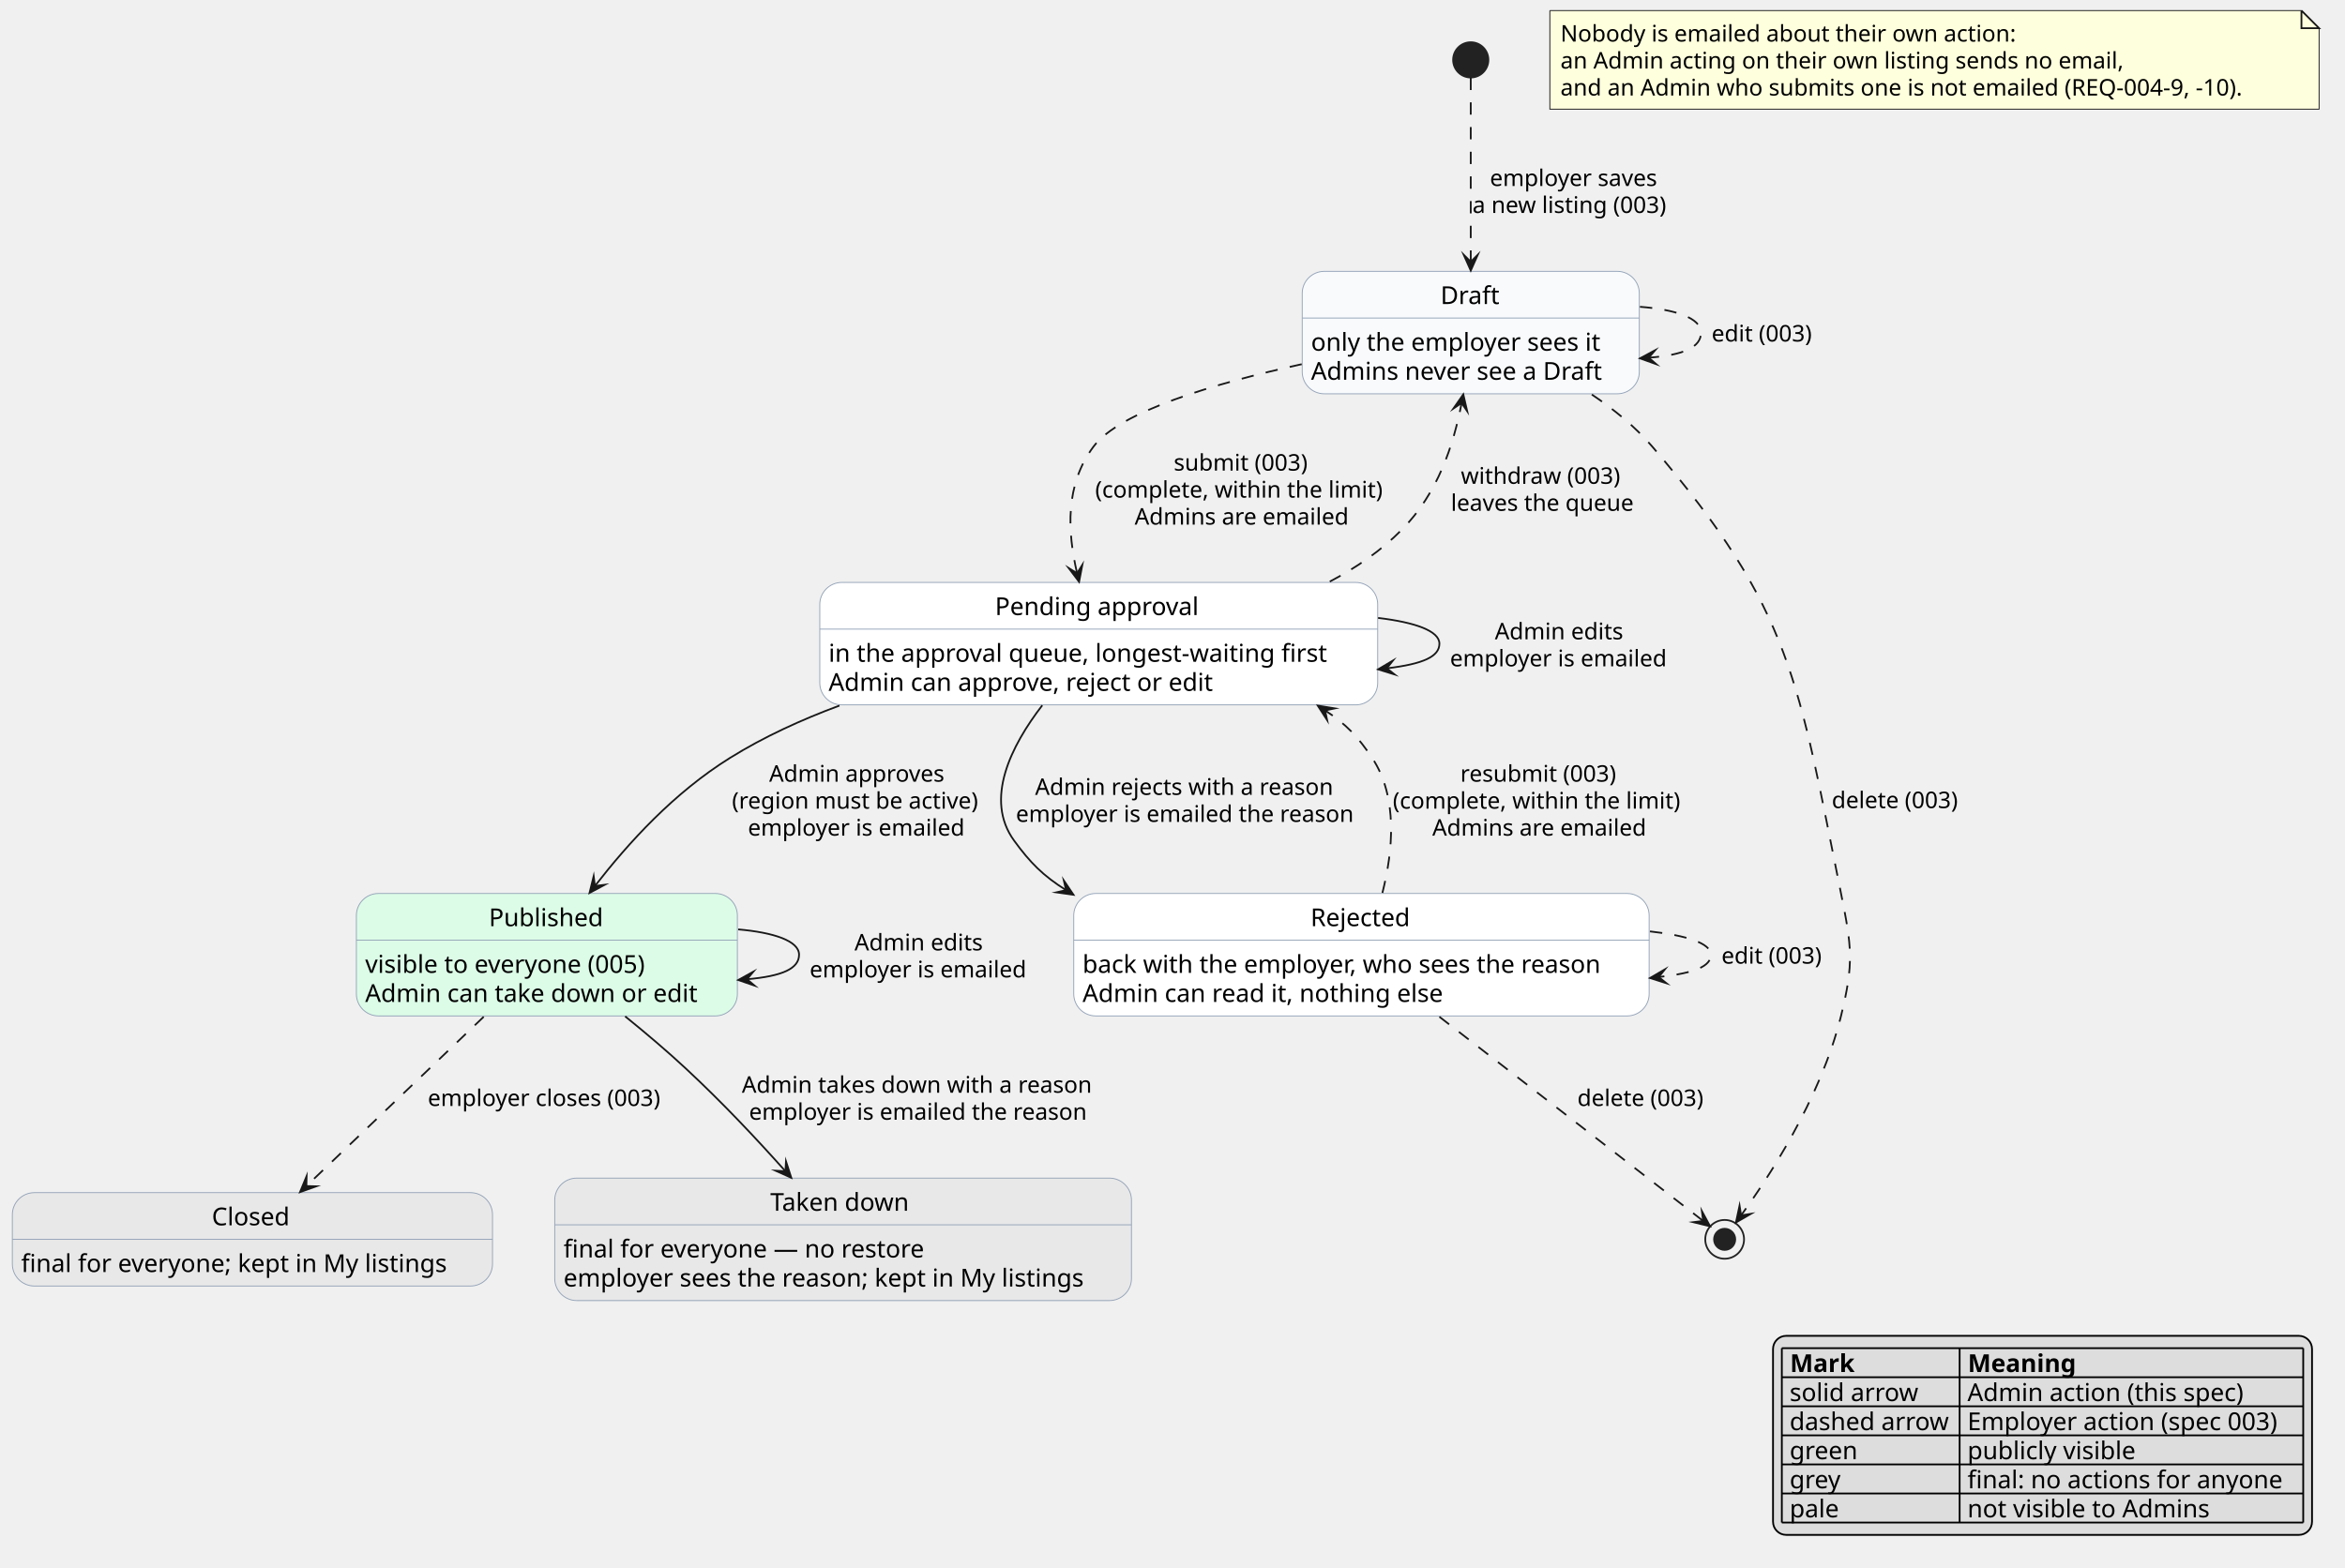
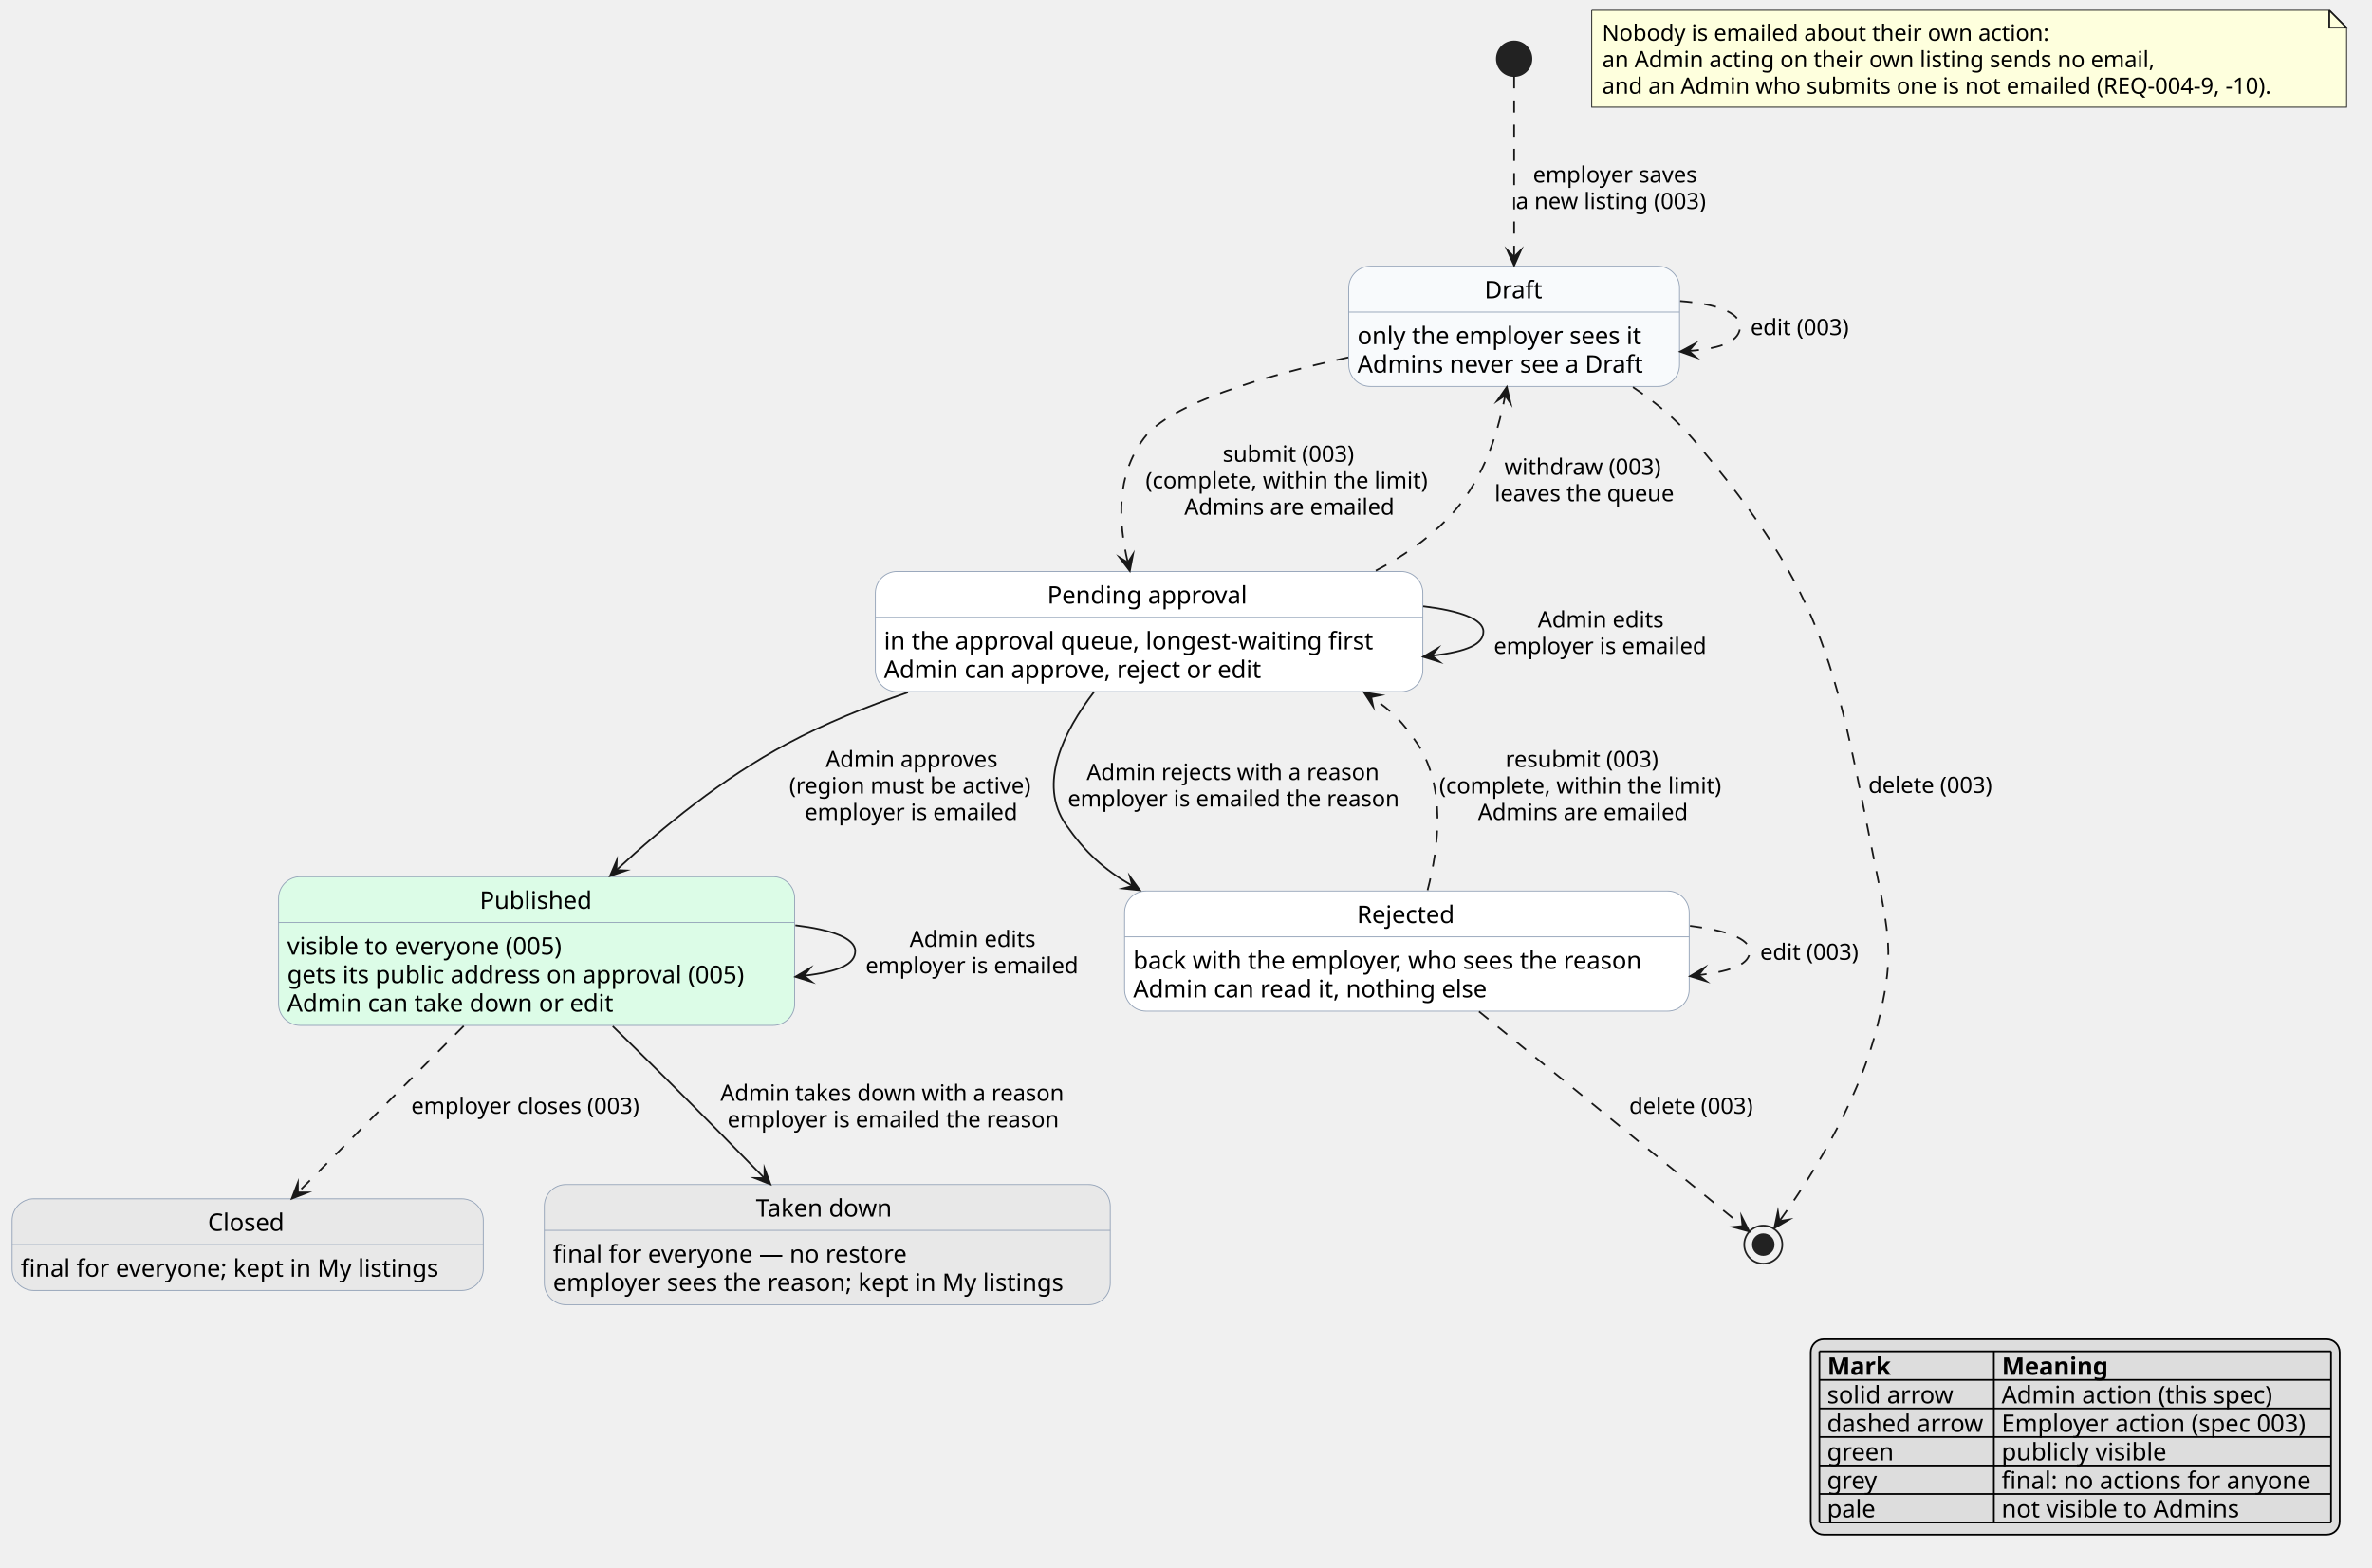
- <svg xmlns="http://www.w3.org/2000/svg" version="1.1" data-diagram-type="STATE" style="width:1330px;height:889px;background:#FFFFFF;" width="1330px" height="889px" viewBox="0 0 1330 889" zoomAndPan="magnify" preserveAspectRatio="none" contentStyleType="text/css">
+ <svg xmlns="http://www.w3.org/2000/svg" version="1.1" data-diagram-type="STATE" style="width:1371px;height:906px;background:#FFFFFF;" width="1371px" height="906px" viewBox="0 0 1371 906" zoomAndPan="magnify" preserveAspectRatio="none" contentStyleType="text/css">
  <defs />
  <g font-family="sans-serif" lengthAdjust="spacing">
    <g class="entity" data-qualified-name="Draft" id="ent0001" data-source-line="15">
-       <rect x="738.57" y="153.93" width="191.192" height="69.465" fill="#F8FAFC" style="stroke:#94A3B8;stroke-width:0.5;" rx="12.5" ry="12.5" />
-       <line x1="738.57" y1="180.418" x2="929.762" y2="180.418" style="stroke:#94A3B8;stroke-width:0.5;" />
-       <text x="817.001" y="172.465" fill="#000" font-size="14" textLength="34.33">Draft</text>
-       <text x="743.57" y="198.953" fill="#000" font-size="14" textLength="170.42">only the employer sees it</text>
-       <text x="743.57" y="215.442" fill="#000" font-size="14" textLength="171.192">Admins never see a Draft</text>
+       <rect x="779.57" y="153.93" width="191.192" height="69.465" fill="#F8FAFC" style="stroke:#94A3B8;stroke-width:0.5;" rx="12.5" ry="12.5" />
+       <line x1="779.57" y1="180.418" x2="970.762" y2="180.418" style="stroke:#94A3B8;stroke-width:0.5;" />
+       <text x="858.001" y="172.465" fill="#000" font-size="14" textLength="34.33">Draft</text>
+       <text x="784.57" y="198.953" fill="#000" font-size="14" textLength="170.42">only the employer sees it</text>
+       <text x="784.57" y="215.442" fill="#000" font-size="14" textLength="171.192">Admins never see a Draft</text>
    </g>
    <g class="entity" data-qualified-name="Pending" id="ent0002" data-source-line="16">
-       <rect x="464.95" y="330.4" width="316.434" height="69.465" fill="#FFF" style="stroke:#94A3B8;stroke-width:0.5;" rx="12.5" ry="12.5" />
-       <line x1="464.95" y1="356.888" x2="781.384" y2="356.888" style="stroke:#94A3B8;stroke-width:0.5;" />
-       <text x="564.347" y="348.935" fill="#000" font-size="14" textLength="117.64">Pending approval</text>
-       <text x="469.95" y="375.423" fill="#000" font-size="14" textLength="296.434">in the approval queue, longest-waiting first</text>
-       <text x="469.95" y="391.912" fill="#000" font-size="14" textLength="227.391">Admin can approve, reject or edit</text>
+       <rect x="505.95" y="330.4" width="316.434" height="69.465" fill="#FFF" style="stroke:#94A3B8;stroke-width:0.5;" rx="12.5" ry="12.5" />
+       <line x1="505.95" y1="356.888" x2="822.384" y2="356.888" style="stroke:#94A3B8;stroke-width:0.5;" />
+       <text x="605.347" y="348.935" fill="#000" font-size="14" textLength="117.64">Pending approval</text>
+       <text x="510.95" y="375.423" fill="#000" font-size="14" textLength="296.434">in the approval queue, longest-waiting first</text>
+       <text x="510.95" y="391.912" fill="#000" font-size="14" textLength="227.391">Admin can approve, reject or edit</text>
    </g>
    <g class="entity" data-qualified-name="Published" id="ent0003" data-source-line="17">
-       <rect x="202.13" y="506.86" width="216.075" height="69.465" fill="#DCFCE7" style="stroke:#94A3B8;stroke-width:0.5;" rx="12.5" ry="12.5" />
-       <line x1="202.13" y1="533.348" x2="418.205" y2="533.348" style="stroke:#94A3B8;stroke-width:0.5;" />
-       <text x="277.283" y="525.395" fill="#000" font-size="14" textLength="65.769">Published</text>
-       <text x="207.13" y="551.883" fill="#000" font-size="14" textLength="166.899">visible to everyone (005)</text>
-       <text x="207.13" y="568.372" fill="#000" font-size="14" textLength="196.075">Admin can take down or edit</text>
+       <rect x="161.02" y="506.86" width="298.291" height="85.953" fill="#DCFCE7" style="stroke:#94A3B8;stroke-width:0.5;" rx="12.5" ry="12.5" />
+       <line x1="161.02" y1="533.348" x2="459.311" y2="533.348" style="stroke:#94A3B8;stroke-width:0.5;" />
+       <text x="277.281" y="525.395" fill="#000" font-size="14" textLength="65.769">Published</text>
+       <text x="166.02" y="551.883" fill="#000" font-size="14" textLength="166.899">visible to everyone (005)</text>
+       <text x="166.02" y="568.372" fill="#000" font-size="14" textLength="278.291">gets its public address on approval (005)</text>
+       <text x="166.02" y="584.86" fill="#000" font-size="14" textLength="196.075">Admin can take down or edit</text>
    </g>
    <g class="entity" data-qualified-name="Rejected" id="ent0004" data-source-line="18">
-       <rect x="608.99" y="506.86" width="326.346" height="69.465" fill="#FFF" style="stroke:#94A3B8;stroke-width:0.5;" rx="12.5" ry="12.5" />
-       <line x1="608.99" y1="533.348" x2="935.336" y2="533.348" style="stroke:#94A3B8;stroke-width:0.5;" />
-       <text x="743.298" y="525.395" fill="#000" font-size="14" textLength="57.729">Rejected</text>
-       <text x="613.99" y="551.883" fill="#000" font-size="14" textLength="306.346">back with the employer, who sees the reason</text>
-       <text x="613.99" y="568.372" fill="#000" font-size="14" textLength="213.261">Admin can read it, nothing else</text>
+       <rect x="649.99" y="515.11" width="326.346" height="69.465" fill="#FFF" style="stroke:#94A3B8;stroke-width:0.5;" rx="12.5" ry="12.5" />
+       <line x1="649.99" y1="541.598" x2="976.336" y2="541.598" style="stroke:#94A3B8;stroke-width:0.5;" />
+       <text x="784.298" y="533.645" fill="#000" font-size="14" textLength="57.729">Rejected</text>
+       <text x="654.99" y="560.133" fill="#000" font-size="14" textLength="306.346">back with the employer, who sees the reason</text>
+       <text x="654.99" y="576.622" fill="#000" font-size="14" textLength="213.261">Admin can read it, nothing else</text>
    </g>
    <g class="entity" data-qualified-name="Closed" id="ent0005" data-source-line="19">
-       <rect x="7" y="676.57" width="272.328" height="52.977" fill="#E8E8E8" style="stroke:#94A3B8;stroke-width:0.5;" rx="12.5" ry="12.5" />
-       <line x1="7" y1="703.058" x2="279.328" y2="703.058" style="stroke:#94A3B8;stroke-width:0.5;" />
-       <text x="120.124" y="695.105" fill="#000" font-size="14" textLength="46.081">Closed</text>
-       <text x="12" y="721.593" fill="#000" font-size="14" textLength="252.328">final for everyone; kept in My listings</text>
+       <rect x="7" y="693.06" width="272.328" height="52.977" fill="#E8E8E8" style="stroke:#94A3B8;stroke-width:0.5;" rx="12.5" ry="12.5" />
+       <line x1="7" y1="719.548" x2="279.328" y2="719.548" style="stroke:#94A3B8;stroke-width:0.5;" />
+       <text x="120.124" y="711.595" fill="#000" font-size="14" textLength="46.081">Closed</text>
+       <text x="12" y="738.083" fill="#000" font-size="14" textLength="252.328">final for everyone; kept in My listings</text>
    </g>
    <g class="entity" data-qualified-name="TakenDown" id="ent0006" data-source-line="20">
-       <rect x="314.62" y="668.33" width="327.098" height="69.465" fill="#E8E8E8" style="stroke:#94A3B8;stroke-width:0.5;" rx="12.5" ry="12.5" />
-       <line x1="314.62" y1="694.818" x2="641.718" y2="694.818" style="stroke:#94A3B8;stroke-width:0.5;" />
-       <text x="436.883" y="686.865" fill="#000" font-size="14" textLength="82.571">Taken down</text>
-       <text x="319.62" y="713.353" fill="#000" font-size="14" textLength="211.579">final for everyone — no restore</text>
-       <text x="319.62" y="729.842" fill="#000" font-size="14" textLength="307.098">employer sees the reason; kept in My listings</text>
+       <rect x="314.62" y="684.82" width="327.098" height="69.465" fill="#E8E8E8" style="stroke:#94A3B8;stroke-width:0.5;" rx="12.5" ry="12.5" />
+       <line x1="314.62" y1="711.308" x2="641.718" y2="711.308" style="stroke:#94A3B8;stroke-width:0.5;" />
+       <text x="436.883" y="703.355" fill="#000" font-size="14" textLength="82.571">Taken down</text>
+       <text x="319.62" y="729.843" fill="#000" font-size="14" textLength="211.579">final for everyone — no restore</text>
+       <text x="319.62" y="746.332" fill="#000" font-size="14" textLength="307.098">employer sees the reason; kept in My listings</text>
    </g>
-     <g class="entity" data-qualified-name="N1" id="ent0007" data-source-line="62">
-       <path d="M879.02,6 L879.02,61.932 L1315.303,61.932 L1315.303,16 L1305.303,6 L879.02,6" style="stroke:#181818;stroke-width:0.5;" fill="#FEFFDD" />
-       <path d="M1305.303,6 L1305.303,16 L1315.303,16 L1305.303,6" style="stroke:#181818;stroke-width:1;" fill="#FEFFDD" />
-       <text x="885.02" y="23.568" fill="#000" font-size="13" textLength="267.516">Nobody is emailed about their own action:</text>
-       <text x="885.02" y="38.879" fill="#000" font-size="13" textLength="333.309">an Admin acting on their own listing sends no email,</text>
-       <text x="885.02" y="54.189" fill="#000" font-size="13" textLength="415.283">and an Admin who submits one is not emailed (REQ-004-9, -10).</text>
+     <g class="entity" data-qualified-name="N1" id="ent0007" data-source-line="63">
+       <path d="M920.02,6 L920.02,61.932 L1356.303,61.932 L1356.303,16 L1346.303,6 L920.02,6" style="stroke:#181818;stroke-width:0.5;" fill="#FEFFDD" />
+       <path d="M1346.303,6 L1346.303,16 L1356.303,16 L1346.303,6" style="stroke:#181818;stroke-width:1;" fill="#FEFFDD" />
+       <text x="926.02" y="23.568" fill="#000" font-size="13" textLength="267.516">Nobody is emailed about their own action:</text>
+       <text x="926.02" y="38.879" fill="#000" font-size="13" textLength="333.309">an Admin acting on their own listing sends no email,</text>
+       <text x="926.02" y="54.189" fill="#000" font-size="13" textLength="415.283">and an Admin who submits one is not emailed (REQ-004-9, -10).</text>
    </g>
    <g class="start_entity" data-qualified-name=".start." id="ent0008" data-source-line="22">
-       <ellipse cx="834.16" cy="33.96" rx="10" ry="10" fill="#222" style="stroke:#222;stroke-width:1;" />
+       <ellipse cx="875.16" cy="33.97" rx="10" ry="10" fill="#222" style="stroke:#222;stroke-width:1;" />
    </g>
    <g class="end_entity" data-qualified-name=".end." id="ent0012" data-source-line="27">
-       <ellipse cx="978.16" cy="703.06" rx="11" ry="11" fill="none" style="stroke:#222;stroke-width:1;" />
-       <ellipse cx="978.16" cy="703.06" rx="6" ry="6" fill="#222" style="stroke:#222;stroke-width:1;" />
+       <ellipse cx="1019.16" cy="719.55" rx="11" ry="11" fill="none" style="stroke:#222;stroke-width:1;" />
+       <ellipse cx="1019.16" cy="719.55" rx="6" ry="6" fill="#222" style="stroke:#222;stroke-width:1;" />
    </g>
    <g class="link" data-entity-1="ent0008" data-entity-2="ent0001" id="lnk9" data-source-line="22" data-link-type="dependency">
-       <path d="M834.16,44.06 C834.16,65.12 834.16,113.13 834.16,148.51" style="stroke:#181818;stroke-width:1;stroke-dasharray:7,7;" fill="none" id="*start*-to-Draft" />
-       <polygon points="834.16,153.51,838.16,144.51,834.16,148.51,830.16,144.51,834.16,153.51" fill="#181818" style="stroke:#181818;stroke-width:1;stroke-linejoin:miter;stroke-miterlimit:10;" />
-       <text x="845.021" y="105.498" fill="#000" font-size="13" textLength="97.176">employer saves</text>
-       <text x="835.16" y="120.809" fill="#000" font-size="13" textLength="116.898">a new listing (003)</text>
+       <path d="M875.16,44.06 C875.16,65.12 875.16,113.13 875.16,148.52" style="stroke:#181818;stroke-width:1;stroke-dasharray:7,7;" fill="none" id="*start*-to-Draft" />
+       <polygon points="875.16,153.52,879.16,144.52,875.16,148.52,871.16,144.52,875.16,153.52" fill="#181818" style="stroke:#181818;stroke-width:1;stroke-linejoin:miter;stroke-miterlimit:10;" />
+       <text x="886.021" y="105.498" fill="#000" font-size="13" textLength="97.176">employer saves</text>
+       <text x="876.16" y="120.809" fill="#000" font-size="13" textLength="116.898">a new listing (003)</text>
    </g>
    <g class="link" data-entity-1="ent0001" data-entity-2="ent0001" id="lnk10" data-source-line="25" data-link-type="dependency">
-       <path d="M930.12,174.04 C950.25,175.55 964.76,180.42 964.76,188.66 C964.76,196.9 955.236,201.406 935.106,202.916" style="stroke:#181818;stroke-width:1;stroke-dasharray:7,7;" fill="none" id="Draft-to-Draft" />
-       <polygon points="930.12,203.29,939.394,206.606,935.106,202.916,938.796,198.628,930.12,203.29" fill="#181818" style="stroke:#181818;stroke-width:1;stroke-linejoin:miter;stroke-miterlimit:10;" />
-       <text x="970.76" y="193.728" fill="#000" font-size="13" textLength="61.274">edit (003)</text>
+       <path d="M971.12,174.04 C991.25,175.55 1005.76,180.43 1005.76,188.66 C1005.76,196.9 996.236,201.406 976.106,202.916" style="stroke:#181818;stroke-width:1;stroke-dasharray:7,7;" fill="none" id="Draft-to-Draft" />
+       <polygon points="971.12,203.29,980.394,206.606,976.106,202.916,979.796,198.628,971.12,203.29" fill="#181818" style="stroke:#181818;stroke-width:1;stroke-linejoin:miter;stroke-miterlimit:10;" />
+       <text x="1011.76" y="193.728" fill="#000" font-size="13" textLength="61.274">edit (003)</text>
    </g>
    <g class="link" data-entity-1="ent0001" data-entity-2="ent0002" id="lnk11" data-source-line="26" data-link-type="dependency">
-       <path d="M738.29,206.61 C688.49,217.57 634.99,233.51 620.16,253.4 C604.01,275.06 605.357,301.43 610.887,325.2" style="stroke:#181818;stroke-width:1;stroke-dasharray:7,7;" fill="none" id="Draft-to-Pending" />
-       <polygon points="612.02,330.07,613.877,320.398,610.887,325.2,606.085,322.21,612.02,330.07" fill="#181818" style="stroke:#181818;stroke-width:1;stroke-linejoin:miter;stroke-miterlimit:10;" />
-       <text x="665.705" y="266.968" fill="#000" font-size="13" textLength="80.863">submit (003)</text>
-       <text x="621.16" y="282.279" fill="#000" font-size="13" textLength="169.952">(complete, within the limit)</text>
-       <text x="643.532" y="297.589" fill="#000" font-size="13" textLength="125.208">Admins are emailed</text>
+       <path d="M779.29,206.61 C729.49,217.57 675.99,233.51 661.16,253.4 C645.01,275.06 646.357,301.43 651.887,325.21" style="stroke:#181818;stroke-width:1;stroke-dasharray:7,7;" fill="none" id="Draft-to-Pending" />
+       <polygon points="653.02,330.08,654.878,320.408,651.887,325.21,647.085,322.22,653.02,330.08" fill="#181818" style="stroke:#181818;stroke-width:1;stroke-linejoin:miter;stroke-miterlimit:10;" />
+       <text x="706.705" y="266.968" fill="#000" font-size="13" textLength="80.863">submit (003)</text>
+       <text x="662.16" y="282.279" fill="#000" font-size="13" textLength="169.952">(complete, within the limit)</text>
+       <text x="684.532" y="297.589" fill="#000" font-size="13" textLength="125.208">Admins are emailed</text>
    </g>
    <g class="link" data-entity-1="ent0002" data-entity-2="ent0001" id="lnk14" data-source-line="31" data-link-type="dependency">
-       <path d="M754.2,329.93 C769.29,322.02 783.44,312.31 795.16,300.4 C815.46,279.77 824.29,252.859 828.98,228.619" style="stroke:#181818;stroke-width:1;stroke-dasharray:7,7;" fill="none" id="Pending-to-Draft" />
-       <polygon points="829.93,223.71,824.293,231.786,828.98,228.619,832.148,233.306,829.93,223.71" fill="#181818" style="stroke:#181818;stroke-width:1;stroke-linejoin:miter;stroke-miterlimit:10;" />
-       <text x="828.555" y="274.468" fill="#000" font-size="13" textLength="94.631">withdraw (003)</text>
-       <text x="822.88" y="289.779" fill="#000" font-size="13" textLength="105.98">leaves the queue</text>
+       <path d="M795.2,329.93 C810.29,322.02 824.44,312.31 836.16,300.4 C856.46,279.77 865.29,252.859 869.98,228.619" style="stroke:#181818;stroke-width:1;stroke-dasharray:7,7;" fill="none" id="Pending-to-Draft" />
+       <polygon points="870.93,223.71,865.293,231.786,869.98,228.619,873.148,233.306,870.93,223.71" fill="#181818" style="stroke:#181818;stroke-width:1;stroke-linejoin:miter;stroke-miterlimit:10;" />
+       <text x="869.555" y="274.468" fill="#000" font-size="13" textLength="94.631">withdraw (003)</text>
+       <text x="863.88" y="289.779" fill="#000" font-size="13" textLength="105.98">leaves the queue</text>
    </g>
    <g class="link" data-entity-1="ent0001" data-entity-2="ent0012" id="lnk13" data-source-line="27" data-link-type="dependency">
-       <path d="M902.84,223.82 C915.38,232.24 927.52,242.13 937.16,253.4 C1016.69,346.28 1019.9,387.01 1044.16,506.86 C1050.29,537.12 1051.55,546.35 1044.16,576.33 C1032.36,624.2 1001.658,669.964 987.498,689.464" style="stroke:#181818;stroke-width:1;stroke-dasharray:7,7;" fill="none" id="Draft-to-*end*" />
-       <polygon points="984.56,693.51,993.085,688.578,987.498,689.464,986.612,683.877,984.56,693.51" fill="#181818" style="stroke:#181818;stroke-width:1;stroke-linejoin:miter;stroke-miterlimit:10;" />
-       <text x="1038.91" y="458.428" fill="#000" font-size="13" textLength="75.759">delete (003)</text>
+       <path d="M943.84,223.82 C956.38,232.24 968.52,242.14 978.16,253.4 C1057.69,346.28 1060.9,387.02 1085.16,506.86 C1092.74,544.3 1094.31,555.72 1085.16,592.82 C1073.36,640.69 1042.658,686.454 1028.498,705.954" style="stroke:#181818;stroke-width:1;stroke-dasharray:7,7;" fill="none" id="Draft-to-*end*" />
+       <polygon points="1025.56,710,1034.085,705.068,1028.498,705.954,1027.612,700.367,1025.56,710" fill="#181818" style="stroke:#181818;stroke-width:1;stroke-linejoin:miter;stroke-miterlimit:10;" />
+       <text x="1079.91" y="458.428" fill="#000" font-size="13" textLength="75.759">delete (003)</text>
    </g>
    <g class="link" data-entity-1="ent0002" data-entity-2="ent0003" id="lnk15" data-source-line="32" data-link-type="dependency">
-       <path d="M476.12,400.27 C454.52,408.28 433.17,418.04 414.16,429.86 C382.14,449.78 356.508,478.042 337.418,502.612" style="stroke:#181818;stroke-width:1;" fill="none" id="Pending-to-Published" />
-       <polygon points="334.35,506.56,343.031,501.907,337.418,502.612,336.713,496.999,334.35,506.56" fill="#181818" style="stroke:#181818;stroke-width:1;stroke-linejoin:miter;stroke-miterlimit:10;" />
-       <text x="436.234" y="443.428" fill="#000" font-size="13" textLength="102.673">Admin approves</text>
-       <text x="415.16" y="458.739" fill="#000" font-size="13" textLength="144.822">(region must be active)</text>
-       <text x="424.186" y="474.049" fill="#000" font-size="13" textLength="126.769">employer is emailed</text>
+       <path d="M524.77,400.28 C500.89,408.46 476.82,418.27 455.16,429.86 C417.27,450.15 383.57,477.754 356.26,503.024" style="stroke:#181818;stroke-width:1;" fill="none" id="Pending-to-Published" />
+       <polygon points="352.59,506.42,361.913,503.244,356.26,503.024,356.479,497.372,352.59,506.42" fill="#181818" style="stroke:#181818;stroke-width:1;stroke-linejoin:miter;stroke-miterlimit:10;" />
+       <text x="477.234" y="443.428" fill="#000" font-size="13" textLength="102.673">Admin approves</text>
+       <text x="456.16" y="458.739" fill="#000" font-size="13" textLength="144.822">(region must be active)</text>
+       <text x="465.186" y="474.049" fill="#000" font-size="13" textLength="126.769">employer is emailed</text>
    </g>
    <g class="link" data-entity-1="ent0002" data-entity-2="ent0004" id="lnk16" data-source-line="33" data-link-type="dependency">
-       <path d="M591.13,400.12 C573.43,423.13 558.15,453.48 575.16,476.86 C584.26,489.36 591.613,496.806 604.623,504.956" style="stroke:#181818;stroke-width:1;" fill="none" id="Pending-to-Rejected" />
-       <polygon points="608.86,507.61,603.356,499.442,604.623,504.956,599.109,506.222,608.86,507.61" fill="#181818" style="stroke:#181818;stroke-width:1;stroke-linejoin:miter;stroke-miterlimit:10;" />
-       <text x="587.065" y="450.928" fill="#000" font-size="13" textLength="175.779">Admin rejects with a reason</text>
-       <text x="576.16" y="466.239" fill="#000" font-size="13" textLength="197.59">employer is emailed the reason</text>
+       <path d="M632.41,399.92 C614.84,422.84 599.59,453.17 616.16,476.86 C627.22,492.68 637.819,502.531 654.529,512.171" style="stroke:#181818;stroke-width:1;" fill="none" id="Pending-to-Rejected" />
+       <polygon points="658.86,514.67,653.063,506.708,654.529,512.171,649.065,513.637,658.86,514.67" fill="#181818" style="stroke:#181818;stroke-width:1;stroke-linejoin:miter;stroke-miterlimit:10;" />
+       <text x="628.065" y="450.928" fill="#000" font-size="13" textLength="175.779">Admin rejects with a reason</text>
+       <text x="617.16" y="466.239" fill="#000" font-size="13" textLength="197.59">employer is emailed the reason</text>
    </g>
    <g class="link" data-entity-1="ent0004" data-entity-2="ent0002" id="lnk19" data-source-line="39" data-link-type="dependency">
-       <path d="M784.05,506.53 C789.99,483.05 793.11,452.17 778.16,429.86 C770.15,417.9 763.624,410.918 751.554,403.018" style="stroke:#181818;stroke-width:1;stroke-dasharray:7,7;" fill="none" id="Rejected-to-Pending" />
-       <polygon points="747.37,400.28,752.71,408.556,751.554,403.018,757.091,401.862,747.37,400.28" fill="#181818" style="stroke:#181818;stroke-width:1;stroke-linejoin:miter;stroke-miterlimit:10;" />
-       <text x="828.234" y="443.428" fill="#000" font-size="13" textLength="93.425">resubmit (003)</text>
-       <text x="789.97" y="458.739" fill="#000" font-size="13" textLength="169.952">(complete, within the limit)</text>
-       <text x="812.342" y="474.049" fill="#000" font-size="13" textLength="125.208">Admins are emailed</text>
+       <path d="M825.12,514.65 C831.77,489.16 835.74,454.6 819.16,429.86 C811.15,417.9 804.624,410.918 792.554,403.018" style="stroke:#181818;stroke-width:1;stroke-dasharray:7,7;" fill="none" id="Rejected-to-Pending" />
+       <polygon points="788.37,400.28,793.71,408.556,792.554,403.018,798.091,401.862,788.37,400.28" fill="#181818" style="stroke:#181818;stroke-width:1;stroke-linejoin:miter;stroke-miterlimit:10;" />
+       <text x="870.134" y="443.428" fill="#000" font-size="13" textLength="93.425">resubmit (003)</text>
+       <text x="831.87" y="458.739" fill="#000" font-size="13" textLength="169.952">(complete, within the limit)</text>
+       <text x="854.242" y="474.049" fill="#000" font-size="13" textLength="125.208">Admins are emailed</text>
    </g>
    <g class="link" data-entity-1="ent0002" data-entity-2="ent0002" id="lnk17" data-source-line="34" data-link-type="dependency">
-       <path d="M781.6,350.54 C802.51,353.03 816.38,357.89 816.38,365.13 C816.38,372.37 807.475,376.639 786.565,379.129" style="stroke:#181818;stroke-width:1;" fill="none" id="Pending-to-Pending" />
-       <polygon points="781.6,379.72,791.01,382.628,786.565,379.129,790.064,374.684,781.6,379.72" fill="#181818" style="stroke:#181818;stroke-width:1;stroke-linejoin:miter;stroke-miterlimit:10;" />
-       <text x="847.815" y="362.698" fill="#000" font-size="13" textLength="75.899">Admin edits</text>
-       <text x="822.38" y="378.009" fill="#000" font-size="13" textLength="126.769">employer is emailed</text>
+       <path d="M822.6,350.54 C843.51,353.03 857.38,357.89 857.38,365.13 C857.38,372.37 848.475,376.639 827.565,379.129" style="stroke:#181818;stroke-width:1;" fill="none" id="Pending-to-Pending" />
+       <polygon points="822.6,379.72,832.01,382.628,827.565,379.129,831.064,374.684,822.6,379.72" fill="#181818" style="stroke:#181818;stroke-width:1;stroke-linejoin:miter;stroke-miterlimit:10;" />
+       <text x="888.815" y="362.698" fill="#000" font-size="13" textLength="75.899">Admin edits</text>
+       <text x="863.38" y="378.009" fill="#000" font-size="13" textLength="126.769">employer is emailed</text>
    </g>
    <g class="link" data-entity-1="ent0004" data-entity-2="ent0004" id="lnk18" data-source-line="38" data-link-type="dependency">
-       <path d="M935.81,528.37 C956.62,530.68 970.34,535.09 970.34,541.59 C970.34,548.1 961.589,551.958 940.779,554.268" style="stroke:#181818;stroke-width:1;stroke-dasharray:7,7;" fill="none" id="Rejected-to-Rejected" />
-       <polygon points="935.81,554.82,945.196,557.803,940.779,554.268,944.314,549.851,935.81,554.82" fill="#181818" style="stroke:#181818;stroke-width:1;stroke-linejoin:miter;stroke-miterlimit:10;" />
-       <text x="976.34" y="546.658" fill="#000" font-size="13" textLength="61.274">edit (003)</text>
+       <path d="M976.81,535.26 C997.62,537.81 1011.34,542.67 1011.34,549.84 C1011.34,557.01 1002.583,561.264 981.773,563.804" style="stroke:#181818;stroke-width:1;stroke-dasharray:7,7;" fill="none" id="Rejected-to-Rejected" />
+       <polygon points="976.81,564.41,986.228,567.29,981.773,563.804,985.259,559.349,976.81,564.41" fill="#181818" style="stroke:#181818;stroke-width:1;stroke-linejoin:miter;stroke-miterlimit:10;" />
+       <text x="1017.34" y="554.908" fill="#000" font-size="13" textLength="61.274">edit (003)</text>
    </g>
    <g class="link" data-entity-1="ent0004" data-entity-2="ent0012" id="lnk20" data-source-line="40" data-link-type="dependency">
-       <path d="M816.36,576.8 C866.48,615.6 940.596,672.979 965.956,692.609" style="stroke:#181818;stroke-width:1;stroke-dasharray:7,7;" fill="none" id="Rejected-to-*end*" />
-       <polygon points="969.91,695.67,965.241,686.998,965.956,692.609,960.345,693.324,969.91,695.67" fill="#181818" style="stroke:#181818;stroke-width:1;stroke-linejoin:miter;stroke-miterlimit:10;" />
-       <text x="894.62" y="627.398" fill="#000" font-size="13" textLength="75.759">delete (003)</text>
+       <path d="M854.85,584.78 C904.93,625.55 981.553,687.923 1007.173,708.783" style="stroke:#181818;stroke-width:1;stroke-dasharray:7,7;" fill="none" id="Rejected-to-*end*" />
+       <polygon points="1011.05,711.94,1006.596,703.156,1007.173,708.783,1001.545,709.359,1011.05,711.94" fill="#181818" style="stroke:#181818;stroke-width:1;stroke-linejoin:miter;stroke-miterlimit:10;" />
+       <text x="941.67" y="643.888" fill="#000" font-size="13" textLength="75.759">delete (003)</text>
    </g>
-     <g class="link" data-entity-1="ent0003" data-entity-2="ent0005" id="lnk21" data-source-line="44" data-link-type="dependency">
-       <path d="M274.34,576.8 C243.09,606.64 202.076,645.807 173.766,672.837" style="stroke:#181818;stroke-width:1;stroke-dasharray:7,7;" fill="none" id="Published-to-Closed" />
-       <polygon points="170.15,676.29,179.422,672.968,173.766,672.837,173.897,667.182,170.15,676.29" fill="#181818" style="stroke:#181818;stroke-width:1;stroke-linejoin:miter;stroke-miterlimit:10;" />
-       <text x="242.62" y="627.398" fill="#000" font-size="13" textLength="138.899">employer closes (003)</text>
+     <g class="link" data-entity-1="ent0003" data-entity-2="ent0005" id="lnk21" data-source-line="45" data-link-type="dependency">
+       <path d="M268.02,593.16 C236.72,624.6 198.558,662.917 172.168,689.417" style="stroke:#181818;stroke-width:1;stroke-dasharray:7,7;" fill="none" id="Published-to-Closed" />
+       <polygon points="168.64,692.96,177.825,689.405,172.168,689.417,172.156,683.76,168.64,692.96" fill="#181818" style="stroke:#181818;stroke-width:1;stroke-linejoin:miter;stroke-miterlimit:10;" />
+       <text x="237.66" y="643.888" fill="#000" font-size="13" textLength="138.899">employer closes (003)</text>
    </g>
-     <g class="link" data-entity-1="ent0003" data-entity-2="ent0006" id="lnk22" data-source-line="45" data-link-type="dependency">
-       <path d="M354.57,576.57 C366.11,585.9 378.34,596.23 389.16,606.33 C410.08,625.82 428.638,645.592 445.468,664.422" style="stroke:#181818;stroke-width:1;" fill="none" id="Published-to-TakenDown" />
-       <polygon points="448.8,668.15,445.785,658.774,445.468,664.422,439.82,664.105,448.8,668.15" fill="#181818" style="stroke:#181818;stroke-width:1;stroke-linejoin:miter;stroke-miterlimit:10;" />
-       <text x="420.75" y="619.898" fill="#000" font-size="13" textLength="205.747">Admin takes down with a reason</text>
-       <text x="424.828" y="635.209" fill="#000" font-size="13" textLength="197.59">employer is emailed the reason</text>
+     <g class="link" data-entity-1="ent0003" data-entity-2="ent0006" id="lnk22" data-source-line="46" data-link-type="dependency">
+       <path d="M354.15,593.3 C364.07,602.96 374.51,613.21 384.16,622.82 C404.64,643.19 423.838,662.712 441.798,681.112" style="stroke:#181818;stroke-width:1;" fill="none" id="Published-to-TakenDown" />
+       <polygon points="445.29,684.69,441.866,675.456,441.798,681.112,436.141,681.043,445.29,684.69" fill="#181818" style="stroke:#181818;stroke-width:1;stroke-linejoin:miter;stroke-miterlimit:10;" />
+       <text x="416.38" y="636.388" fill="#000" font-size="13" textLength="205.747">Admin takes down with a reason</text>
+       <text x="420.458" y="651.699" fill="#000" font-size="13" textLength="197.59">employer is emailed the reason</text>
    </g>
-     <g class="link" data-entity-1="ent0003" data-entity-2="ent0003" id="lnk23" data-source-line="46" data-link-type="dependency">
-       <path d="M418.69,527.23 C438.94,529 453.2,533.79 453.2,541.59 C453.2,549.4 443.921,553.745 423.671,555.515" style="stroke:#181818;stroke-width:1;" fill="none" id="Published-to-Published" />
-       <polygon points="418.69,555.95,428.004,559.151,423.671,555.515,427.308,551.182,418.69,555.95" fill="#181818" style="stroke:#181818;stroke-width:1;stroke-linejoin:miter;stroke-miterlimit:10;" />
-       <text x="484.635" y="539.158" fill="#000" font-size="13" textLength="75.899">Admin edits</text>
-       <text x="459.2" y="554.469" fill="#000" font-size="13" textLength="126.769">employer is emailed</text>
+     <g class="link" data-entity-1="ent0003" data-entity-2="ent0003" id="lnk23" data-source-line="47" data-link-type="dependency">
+       <path d="M459.73,534.95 C480.46,537.4 494.31,542.37 494.31,549.84 C494.31,557.31 485.425,561.681 464.695,564.141" style="stroke:#181818;stroke-width:1;" fill="none" id="Published-to-Published" />
+       <polygon points="459.73,564.73,469.139,567.642,464.695,564.141,468.196,559.697,459.73,564.73" fill="#181818" style="stroke:#181818;stroke-width:1;stroke-linejoin:miter;stroke-miterlimit:10;" />
+       <text x="525.745" y="547.408" fill="#000" font-size="13" textLength="75.899">Admin edits</text>
+       <text x="500.31" y="562.719" fill="#000" font-size="13" textLength="126.769">employer is emailed</text>
    </g>
-     <g class="legend" data-source-line="52">
-       <rect x="1005.594" y="757.795" width="305.709" height="112.93" fill="#DDD" style="stroke:#000;stroke-width:1;" rx="7.5" ry="7.5" />
-       <text x="1015.208" y="778.33" fill="#000" font-size="14" textLength="36.162" font-weight="700">Mark</text>
-       <text x="1116.052" y="778.33" fill="#000" font-size="14" textLength="61.318" font-weight="700">Meaning</text>
-       <text x="1015.023" y="794.818" fill="#000" font-size="14" textLength="75.646">solid arrow</text>
-       <text x="1115.867" y="794.818" fill="#000" font-size="14" textLength="164.172">Admin action (this spec)</text>
-       <text x="1015.023" y="811.307" fill="#000" font-size="14" textLength="91.984">dashed arrow</text>
-       <text x="1115.867" y="811.307" fill="#000" font-size="14" textLength="184.304">Employer action (spec 003)</text>
-       <text x="1015.023" y="827.795" fill="#000" font-size="14" textLength="38.746">green</text>
-       <text x="1115.867" y="827.795" fill="#000" font-size="14" textLength="100.502">publicly visible</text>
-       <text x="1015.023" y="844.283" fill="#000" font-size="14" textLength="29.572">grey</text>
-       <text x="1115.867" y="844.283" fill="#000" font-size="14" textLength="186.006">final: no actions for anyone</text>
-       <text x="1015.023" y="860.771" fill="#000" font-size="14" textLength="28.39">pale</text>
-       <text x="1115.867" y="860.771" fill="#000" font-size="14" textLength="144.197">not visible to Admins</text>
-       <line x1="1010.594" y1="764.795" x2="1306.303" y2="764.795" style="stroke:#000;stroke-width:1;" />
-       <line x1="1010.594" y1="781.283" x2="1306.303" y2="781.283" style="stroke:#000;stroke-width:1;" />
-       <line x1="1010.594" y1="797.771" x2="1306.303" y2="797.771" style="stroke:#000;stroke-width:1;" />
-       <line x1="1010.594" y1="814.26" x2="1306.303" y2="814.26" style="stroke:#000;stroke-width:1;" />
-       <line x1="1010.594" y1="830.748" x2="1306.303" y2="830.748" style="stroke:#000;stroke-width:1;" />
-       <line x1="1010.594" y1="847.236" x2="1306.303" y2="847.236" style="stroke:#000;stroke-width:1;" />
-       <line x1="1010.594" y1="863.725" x2="1306.303" y2="863.725" style="stroke:#000;stroke-width:1;" />
-       <line x1="1010.594" y1="764.795" x2="1010.594" y2="863.725" style="stroke:#000;stroke-width:1;" />
-       <line x1="1111.437" y1="764.795" x2="1111.437" y2="863.725" style="stroke:#000;stroke-width:1;" />
-       <line x1="1306.303" y1="764.795" x2="1306.303" y2="863.725" style="stroke:#000;stroke-width:1;" />
+     <g class="legend" data-source-line="53">
+       <rect x="1046.594" y="774.285" width="305.709" height="112.93" fill="#DDD" style="stroke:#000;stroke-width:1;" rx="7.5" ry="7.5" />
+       <text x="1056.208" y="794.82" fill="#000" font-size="14" textLength="36.162" font-weight="700">Mark</text>
+       <text x="1157.052" y="794.82" fill="#000" font-size="14" textLength="61.318" font-weight="700">Meaning</text>
+       <text x="1056.023" y="811.308" fill="#000" font-size="14" textLength="75.646">solid arrow</text>
+       <text x="1156.867" y="811.308" fill="#000" font-size="14" textLength="164.172">Admin action (this spec)</text>
+       <text x="1056.023" y="827.797" fill="#000" font-size="14" textLength="91.984">dashed arrow</text>
+       <text x="1156.867" y="827.797" fill="#000" font-size="14" textLength="184.304">Employer action (spec 003)</text>
+       <text x="1056.023" y="844.285" fill="#000" font-size="14" textLength="38.746">green</text>
+       <text x="1156.867" y="844.285" fill="#000" font-size="14" textLength="100.502">publicly visible</text>
+       <text x="1056.023" y="860.773" fill="#000" font-size="14" textLength="29.572">grey</text>
+       <text x="1156.867" y="860.773" fill="#000" font-size="14" textLength="186.006">final: no actions for anyone</text>
+       <text x="1056.023" y="877.261" fill="#000" font-size="14" textLength="28.39">pale</text>
+       <text x="1156.867" y="877.261" fill="#000" font-size="14" textLength="144.197">not visible to Admins</text>
+       <line x1="1051.594" y1="781.285" x2="1347.303" y2="781.285" style="stroke:#000;stroke-width:1;" />
+       <line x1="1051.594" y1="797.773" x2="1347.303" y2="797.773" style="stroke:#000;stroke-width:1;" />
+       <line x1="1051.594" y1="814.261" x2="1347.303" y2="814.261" style="stroke:#000;stroke-width:1;" />
+       <line x1="1051.594" y1="830.75" x2="1347.303" y2="830.75" style="stroke:#000;stroke-width:1;" />
+       <line x1="1051.594" y1="847.238" x2="1347.303" y2="847.238" style="stroke:#000;stroke-width:1;" />
+       <line x1="1051.594" y1="863.726" x2="1347.303" y2="863.726" style="stroke:#000;stroke-width:1;" />
+       <line x1="1051.594" y1="880.215" x2="1347.303" y2="880.215" style="stroke:#000;stroke-width:1;" />
+       <line x1="1051.594" y1="781.285" x2="1051.594" y2="880.215" style="stroke:#000;stroke-width:1;" />
+       <line x1="1152.437" y1="781.285" x2="1152.437" y2="880.215" style="stroke:#000;stroke-width:1;" />
+       <line x1="1347.303" y1="781.285" x2="1347.303" y2="880.215" style="stroke:#000;stroke-width:1;" />
    </g>
  </g>
</svg>
